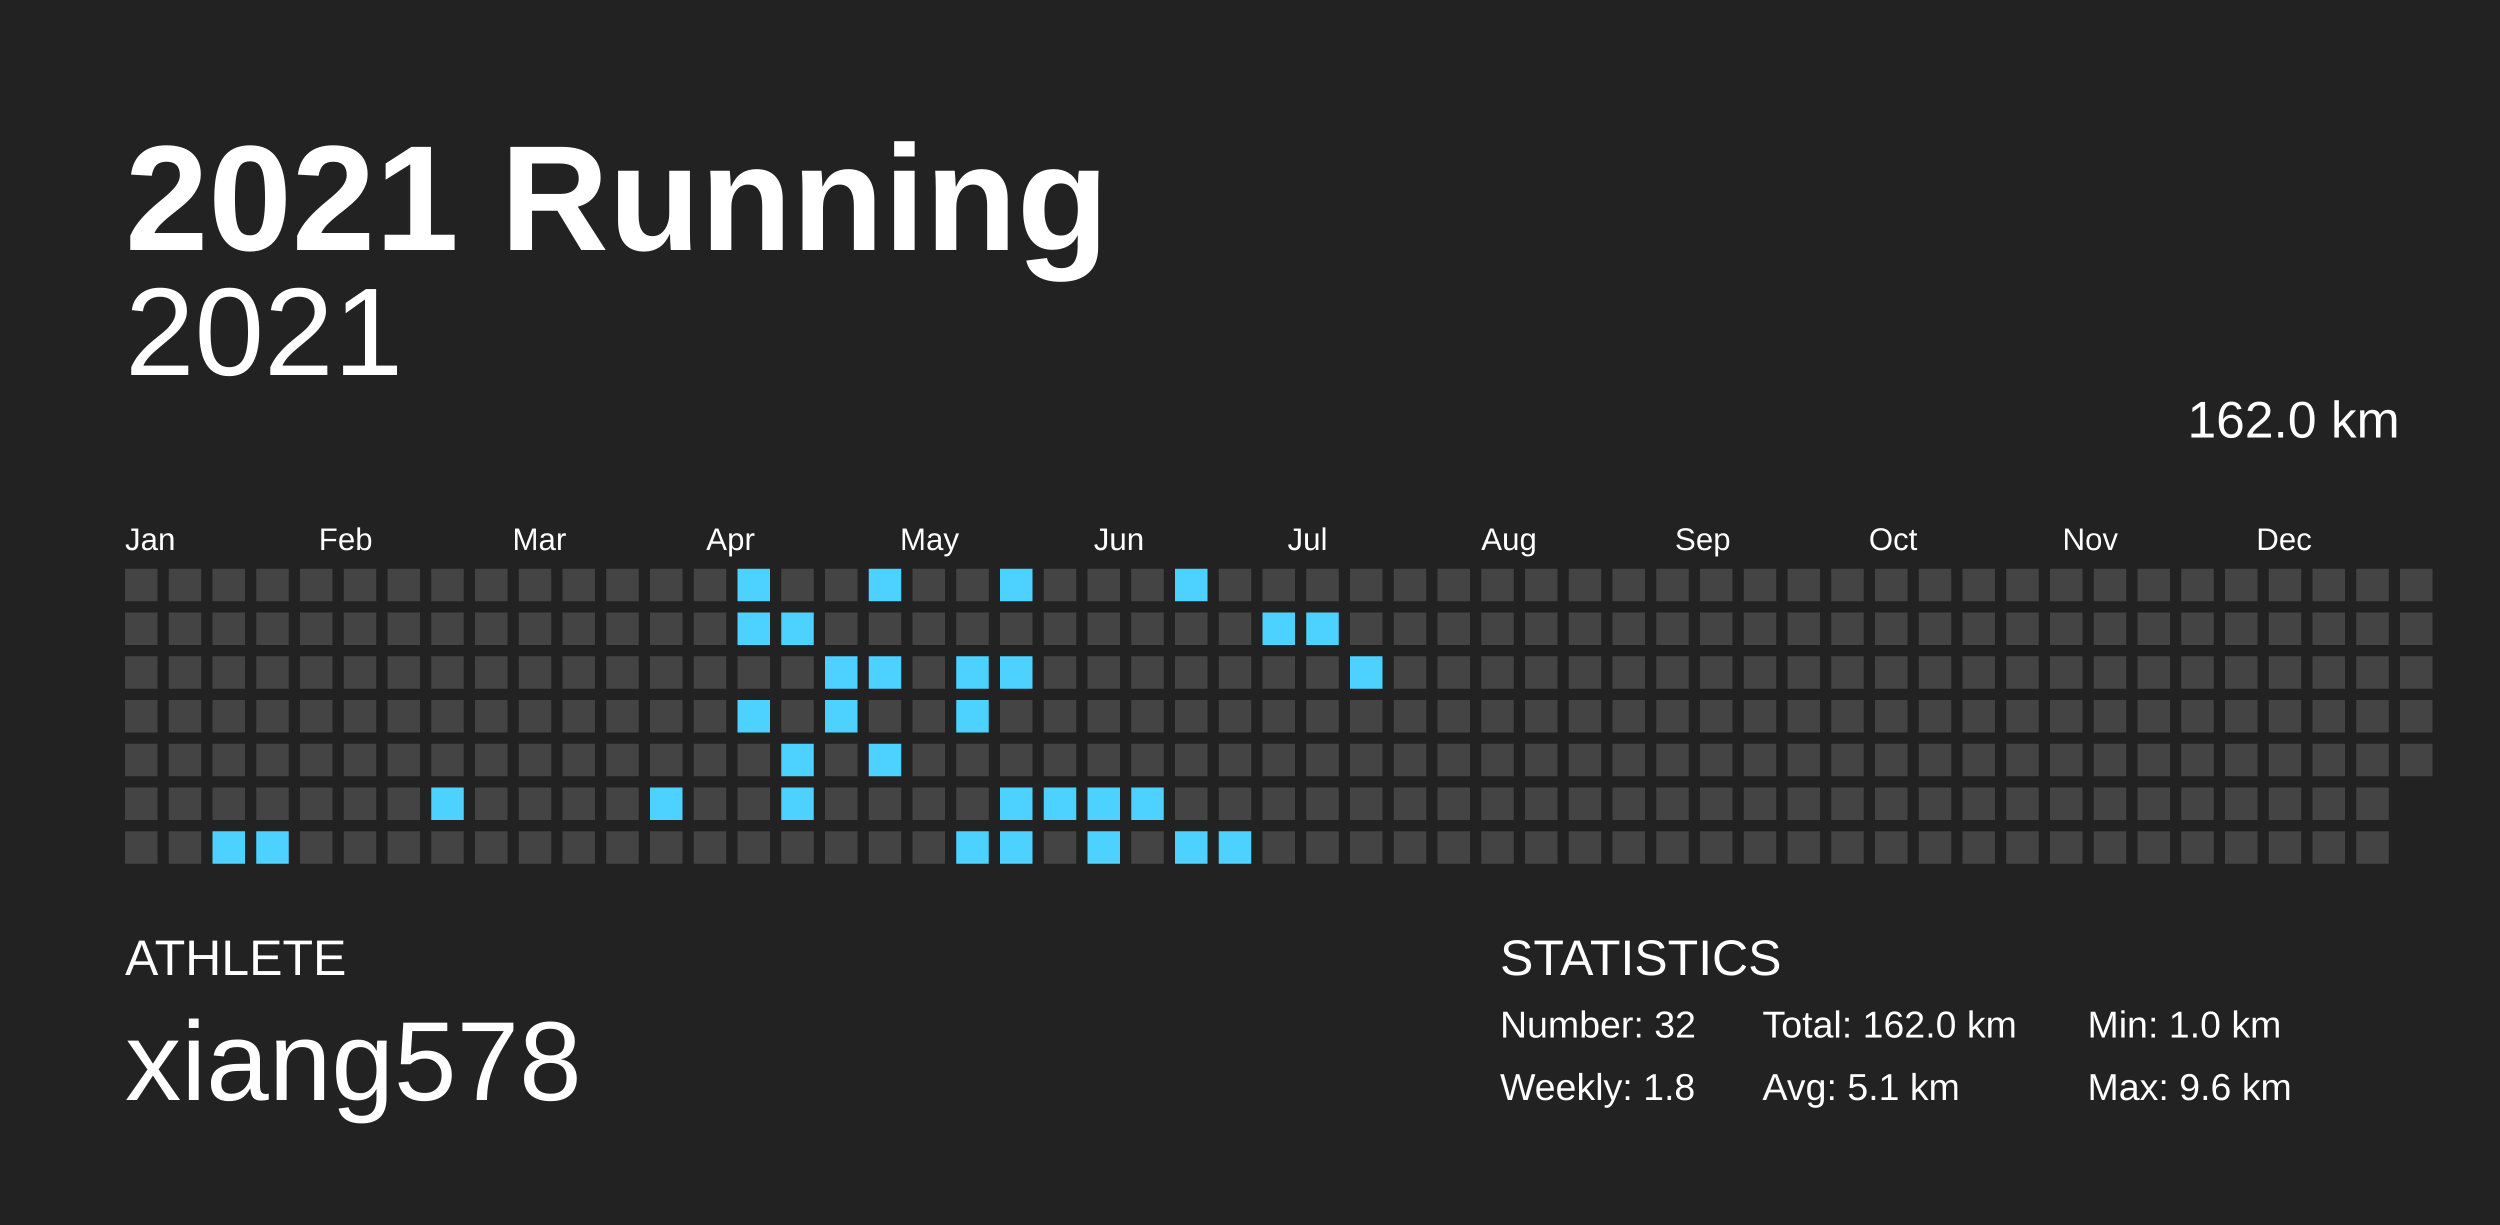
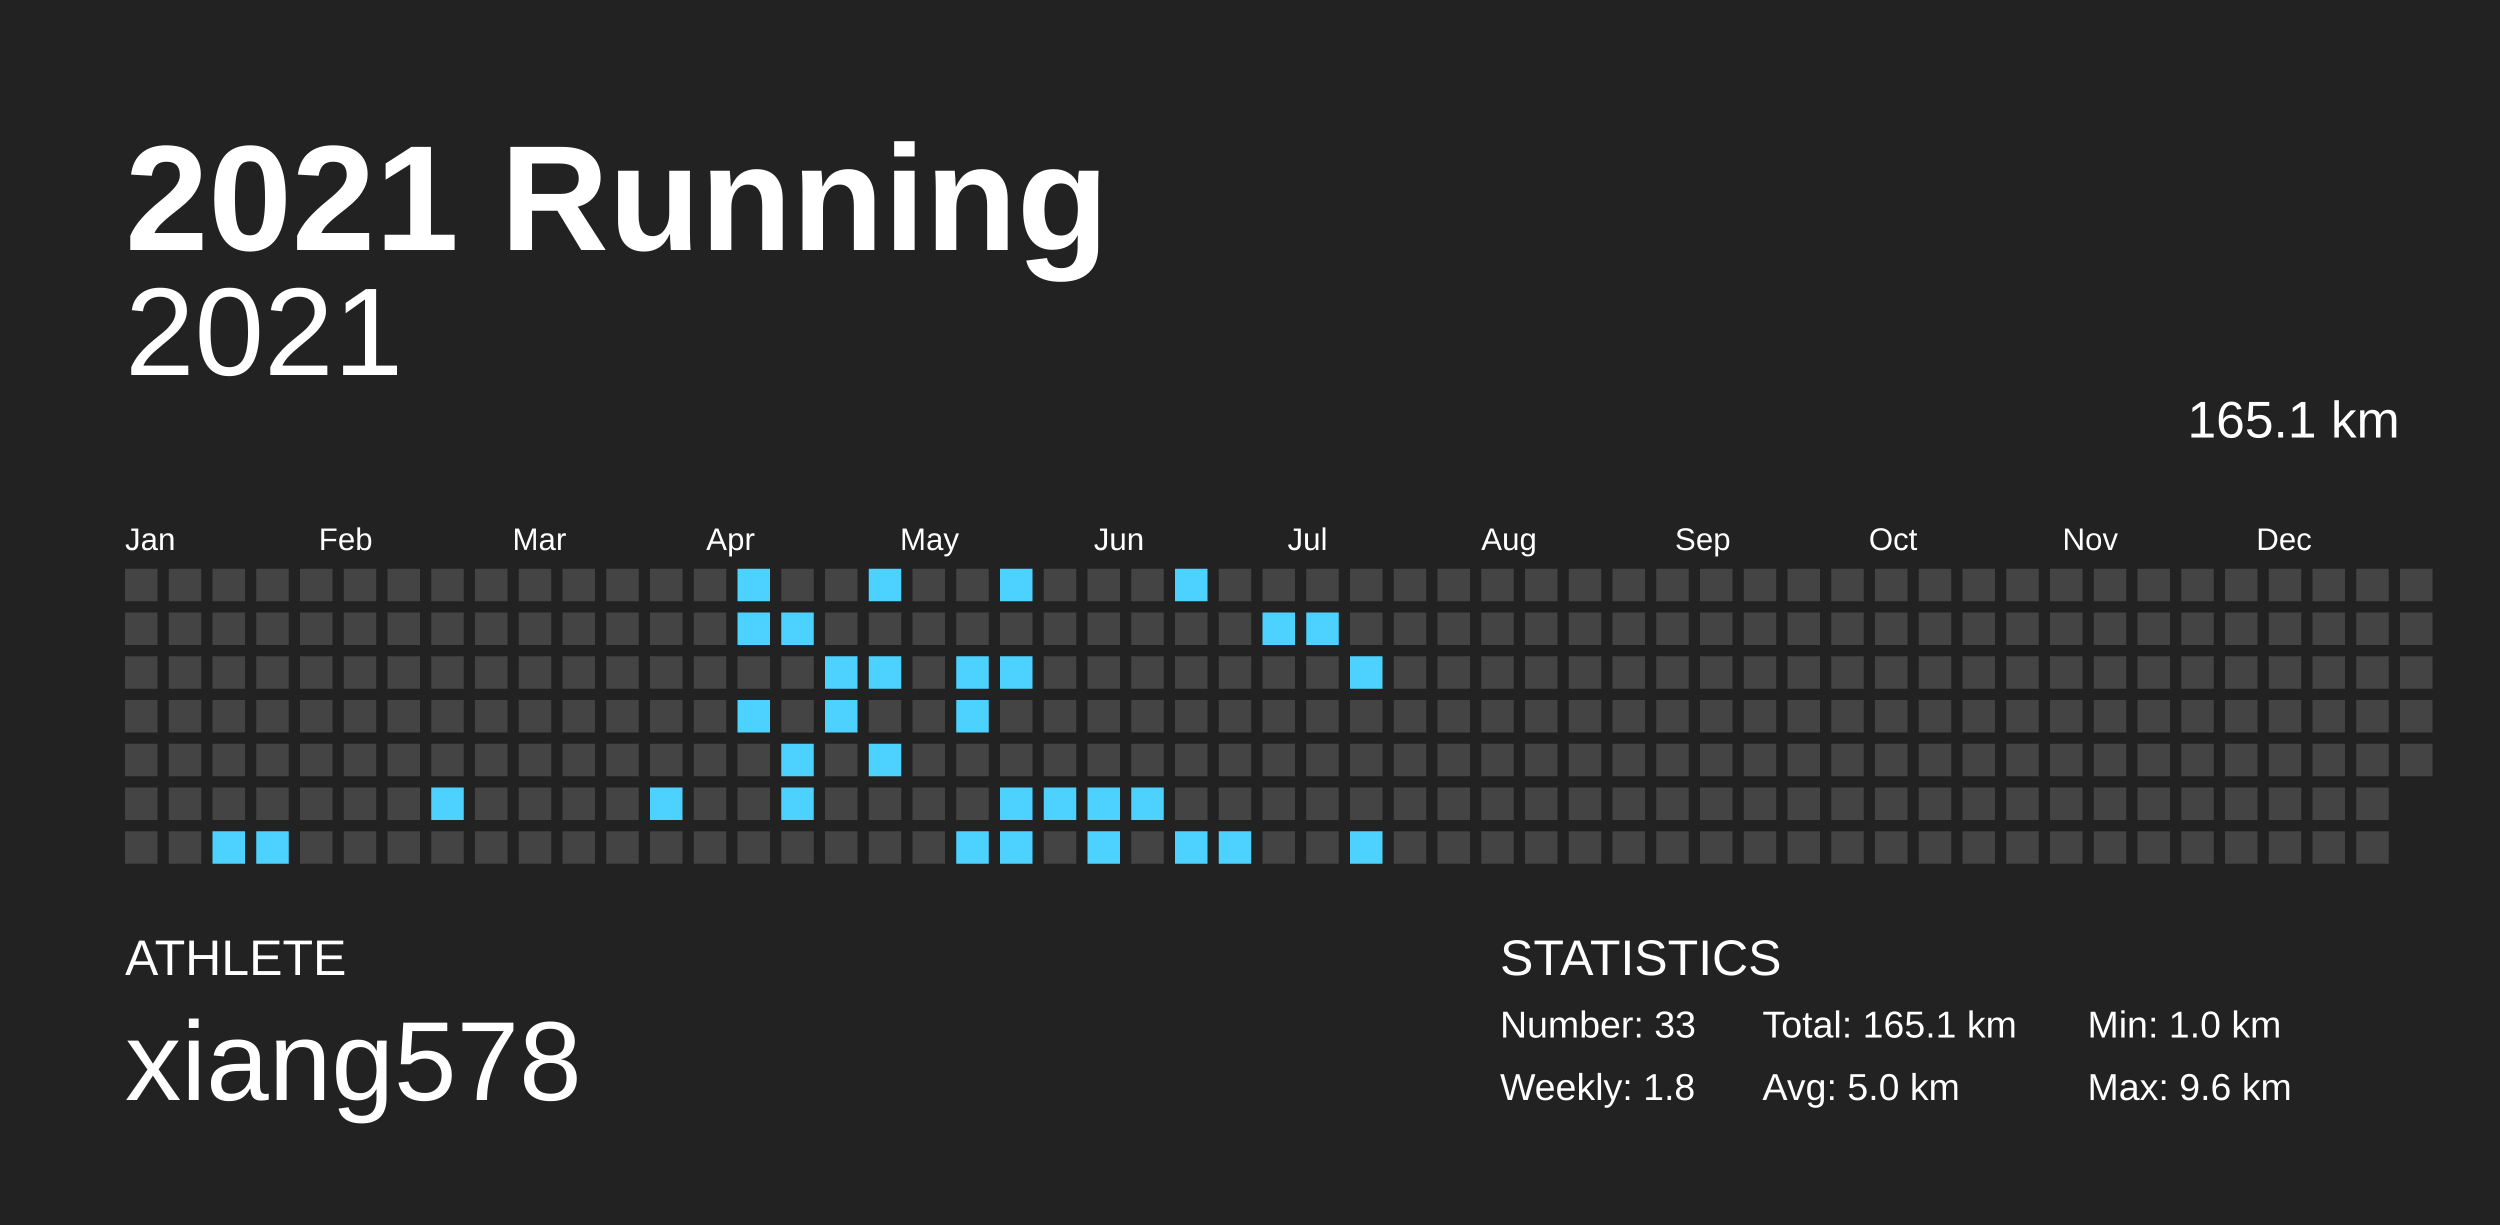
<svg xmlns="http://www.w3.org/2000/svg" baseProfile="full" height="98mm" version="1.1" viewBox="0,0,200,98" width="200mm">
  <defs />
  <rect fill="#222222" height="98" width="200" x="0" y="0" />
  <text fill="#FFFFFF" style="font-size:12px; font-family:Arial; font-weight:bold;" x="10" y="20">2021 Running</text>
  <text fill="#FFFFFF" style="font-size:4px; font-family:Arial" x="10" y="78">ATHLETE</text>
  <text fill="#FFFFFF" style="font-size:9px; font-family:Arial" x="10" y="88">xiang578</text>
  <text fill="#FFFFFF" style="font-size:4px; font-family:Arial" x="120" y="78">STATISTICS</text>
-   <text fill="#FFFFFF" style="font-size:3px; font-family:Arial" x="120" y="83">Number: 32</text>
+   <text fill="#FFFFFF" style="font-size:3px; font-family:Arial" x="120" y="83">Number: 33</text>
  <text fill="#FFFFFF" style="font-size:3px; font-family:Arial" x="120" y="88">Weekly: 1.8</text>
-   <text fill="#FFFFFF" style="font-size:3px; font-family:Arial" x="141" y="83">Total: 162.0 km</text>
-   <text fill="#FFFFFF" style="font-size:3px; font-family:Arial" x="141" y="88">Avg: 5.1 km</text>
+   <text fill="#FFFFFF" style="font-size:3px; font-family:Arial" x="141" y="83">Total: 165.1 km</text>
+   <text fill="#FFFFFF" style="font-size:3px; font-family:Arial" x="141" y="88">Avg: 5.0 km</text>
  <text fill="#FFFFFF" style="font-size:3px; font-family:Arial" x="167" y="83">Min: 1.0 km</text>
  <text fill="#FFFFFF" style="font-size:3px; font-family:Arial" x="167" y="88">Max: 9.6 km</text>
  <text alignment-baseline="hanging" fill="#FFFFFF" style="font-size:10.0px; font-family:Arial;" x="10" y="30">2021</text>
-   <text alignment-baseline="hanging" fill="#FFFFFF" style="font-size:4.125px; font-family:Arial;" x="175" y="35">162.0 km</text>
+   <text alignment-baseline="hanging" fill="#FFFFFF" style="font-size:4.125px; font-family:Arial;" x="175" y="35">165.1 km</text>
  <text fill="#FFFFFF" style="font-size:2.5px; font-family:Arial" x="10.0" y="44">Jan</text>
  <text fill="#FFFFFF" style="font-size:2.5px; font-family:Arial" x="25.5" y="44">Feb</text>
  <text fill="#FFFFFF" style="font-size:2.5px; font-family:Arial" x="41.0" y="44">Mar</text>
  <text fill="#FFFFFF" style="font-size:2.5px; font-family:Arial" x="56.5" y="44">Apr</text>
  <text fill="#FFFFFF" style="font-size:2.5px; font-family:Arial" x="72.0" y="44">May</text>
  <text fill="#FFFFFF" style="font-size:2.5px; font-family:Arial" x="87.5" y="44">Jun</text>
  <text fill="#FFFFFF" style="font-size:2.5px; font-family:Arial" x="103.0" y="44">Jul</text>
  <text fill="#FFFFFF" style="font-size:2.5px; font-family:Arial" x="118.5" y="44">Aug</text>
  <text fill="#FFFFFF" style="font-size:2.5px; font-family:Arial" x="134.0" y="44">Sep</text>
  <text fill="#FFFFFF" style="font-size:2.5px; font-family:Arial" x="149.5" y="44">Oct</text>
  <text fill="#FFFFFF" style="font-size:2.5px; font-family:Arial" x="165.0" y="44">Nov</text>
  <text fill="#FFFFFF" style="font-size:2.5px; font-family:Arial" x="180.5" y="44">Dec</text>
  <rect fill="#444444" height="2.6" width="2.6" x="10.0" y="45.5" />
  <rect fill="#444444" height="2.6" width="2.6" x="10.0" y="49.0" />
  <rect fill="#444444" height="2.6" width="2.6" x="10.0" y="52.5" />
  <rect fill="#444444" height="2.6" width="2.6" x="10.0" y="56.0" />
  <rect fill="#444444" height="2.6" width="2.6" x="10.0" y="59.5" />
  <rect fill="#444444" height="2.6" width="2.6" x="10.0" y="63.0" />
  <rect fill="#444444" height="2.6" width="2.6" x="10.0" y="66.5" />
  <rect fill="#444444" height="2.6" width="2.6" x="13.5" y="45.5" />
  <rect fill="#444444" height="2.6" width="2.6" x="13.5" y="49.0" />
  <rect fill="#444444" height="2.6" width="2.6" x="13.5" y="52.5" />
  <rect fill="#444444" height="2.6" width="2.6" x="13.5" y="56.0" />
  <rect fill="#444444" height="2.6" width="2.6" x="13.5" y="59.5" />
  <rect fill="#444444" height="2.6" width="2.6" x="13.5" y="63.0" />
  <rect fill="#444444" height="2.6" width="2.6" x="13.5" y="66.5" />
  <rect fill="#444444" height="2.6" width="2.6" x="17.0" y="45.5" />
  <rect fill="#444444" height="2.6" width="2.6" x="17.0" y="49.0" />
  <rect fill="#444444" height="2.6" width="2.6" x="17.0" y="52.5" />
  <rect fill="#444444" height="2.6" width="2.6" x="17.0" y="56.0" />
  <rect fill="#444444" height="2.6" width="2.6" x="17.0" y="59.5" />
  <rect fill="#444444" height="2.6" width="2.6" x="17.0" y="63.0" />
  <rect fill="#4dd2ff" height="2.6" width="2.6" x="17.0" y="66.5" />
  <rect fill="#444444" height="2.6" width="2.6" x="20.5" y="45.5" />
  <rect fill="#444444" height="2.6" width="2.6" x="20.5" y="49.0" />
  <rect fill="#444444" height="2.6" width="2.6" x="20.5" y="52.5" />
  <rect fill="#444444" height="2.6" width="2.6" x="20.5" y="56.0" />
  <rect fill="#444444" height="2.6" width="2.6" x="20.5" y="59.5" />
  <rect fill="#444444" height="2.6" width="2.6" x="20.5" y="63.0" />
  <rect fill="#4dd2ff" height="2.6" width="2.6" x="20.5" y="66.5" />
  <rect fill="#444444" height="2.6" width="2.6" x="24.0" y="45.5" />
  <rect fill="#444444" height="2.6" width="2.6" x="24.0" y="49.0" />
  <rect fill="#444444" height="2.6" width="2.6" x="24.0" y="52.5" />
  <rect fill="#444444" height="2.6" width="2.6" x="24.0" y="56.0" />
  <rect fill="#444444" height="2.6" width="2.6" x="24.0" y="59.5" />
  <rect fill="#444444" height="2.6" width="2.6" x="24.0" y="63.0" />
  <rect fill="#444444" height="2.6" width="2.6" x="24.0" y="66.5" />
  <rect fill="#444444" height="2.6" width="2.6" x="27.5" y="45.5" />
  <rect fill="#444444" height="2.6" width="2.6" x="27.5" y="49.0" />
  <rect fill="#444444" height="2.6" width="2.6" x="27.5" y="52.5" />
  <rect fill="#444444" height="2.6" width="2.6" x="27.5" y="56.0" />
  <rect fill="#444444" height="2.6" width="2.6" x="27.5" y="59.5" />
  <rect fill="#444444" height="2.6" width="2.6" x="27.5" y="63.0" />
  <rect fill="#444444" height="2.6" width="2.6" x="27.5" y="66.5" />
  <rect fill="#444444" height="2.6" width="2.6" x="31.0" y="45.5" />
  <rect fill="#444444" height="2.6" width="2.6" x="31.0" y="49.0" />
  <rect fill="#444444" height="2.6" width="2.6" x="31.0" y="52.5" />
  <rect fill="#444444" height="2.6" width="2.6" x="31.0" y="56.0" />
  <rect fill="#444444" height="2.6" width="2.6" x="31.0" y="59.5" />
  <rect fill="#444444" height="2.6" width="2.6" x="31.0" y="63.0" />
  <rect fill="#444444" height="2.6" width="2.6" x="31.0" y="66.5" />
  <rect fill="#444444" height="2.6" width="2.6" x="34.5" y="45.5" />
  <rect fill="#444444" height="2.6" width="2.6" x="34.5" y="49.0" />
  <rect fill="#444444" height="2.6" width="2.6" x="34.5" y="52.5" />
  <rect fill="#444444" height="2.6" width="2.6" x="34.5" y="56.0" />
  <rect fill="#444444" height="2.6" width="2.6" x="34.5" y="59.5" />
  <rect fill="#4dd2ff" height="2.6" width="2.6" x="34.5" y="63.0" />
  <rect fill="#444444" height="2.6" width="2.6" x="34.5" y="66.5" />
  <rect fill="#444444" height="2.6" width="2.6" x="38.0" y="45.5" />
  <rect fill="#444444" height="2.6" width="2.6" x="38.0" y="49.0" />
  <rect fill="#444444" height="2.6" width="2.6" x="38.0" y="52.5" />
  <rect fill="#444444" height="2.6" width="2.6" x="38.0" y="56.0" />
  <rect fill="#444444" height="2.6" width="2.6" x="38.0" y="59.5" />
  <rect fill="#444444" height="2.6" width="2.6" x="38.0" y="63.0" />
  <rect fill="#444444" height="2.6" width="2.6" x="38.0" y="66.5" />
  <rect fill="#444444" height="2.6" width="2.6" x="41.5" y="45.5" />
  <rect fill="#444444" height="2.6" width="2.6" x="41.5" y="49.0" />
  <rect fill="#444444" height="2.6" width="2.6" x="41.5" y="52.5" />
  <rect fill="#444444" height="2.6" width="2.6" x="41.5" y="56.0" />
  <rect fill="#444444" height="2.6" width="2.6" x="41.5" y="59.5" />
  <rect fill="#444444" height="2.6" width="2.6" x="41.5" y="63.0" />
  <rect fill="#444444" height="2.6" width="2.6" x="41.5" y="66.5" />
  <rect fill="#444444" height="2.6" width="2.6" x="45.0" y="45.5" />
  <rect fill="#444444" height="2.6" width="2.6" x="45.0" y="49.0" />
  <rect fill="#444444" height="2.6" width="2.6" x="45.0" y="52.5" />
  <rect fill="#444444" height="2.6" width="2.6" x="45.0" y="56.0" />
  <rect fill="#444444" height="2.6" width="2.6" x="45.0" y="59.5" />
  <rect fill="#444444" height="2.6" width="2.6" x="45.0" y="63.0" />
  <rect fill="#444444" height="2.6" width="2.6" x="45.0" y="66.5" />
  <rect fill="#444444" height="2.6" width="2.6" x="48.5" y="45.5" />
  <rect fill="#444444" height="2.6" width="2.6" x="48.5" y="49.0" />
  <rect fill="#444444" height="2.6" width="2.6" x="48.5" y="52.5" />
  <rect fill="#444444" height="2.6" width="2.6" x="48.5" y="56.0" />
  <rect fill="#444444" height="2.6" width="2.6" x="48.5" y="59.5" />
  <rect fill="#444444" height="2.6" width="2.6" x="48.5" y="63.0" />
  <rect fill="#444444" height="2.6" width="2.6" x="48.5" y="66.5" />
  <rect fill="#444444" height="2.6" width="2.6" x="52.0" y="45.5" />
  <rect fill="#444444" height="2.6" width="2.6" x="52.0" y="49.0" />
  <rect fill="#444444" height="2.6" width="2.6" x="52.0" y="52.5" />
  <rect fill="#444444" height="2.6" width="2.6" x="52.0" y="56.0" />
  <rect fill="#444444" height="2.6" width="2.6" x="52.0" y="59.5" />
  <rect fill="#4dd2ff" height="2.6" width="2.6" x="52.0" y="63.0" />
  <rect fill="#444444" height="2.6" width="2.6" x="52.0" y="66.5" />
  <rect fill="#444444" height="2.6" width="2.6" x="55.5" y="45.5" />
  <rect fill="#444444" height="2.6" width="2.6" x="55.5" y="49.0" />
  <rect fill="#444444" height="2.6" width="2.6" x="55.5" y="52.5" />
  <rect fill="#444444" height="2.6" width="2.6" x="55.5" y="56.0" />
  <rect fill="#444444" height="2.6" width="2.6" x="55.5" y="59.5" />
  <rect fill="#444444" height="2.6" width="2.6" x="55.5" y="63.0" />
  <rect fill="#444444" height="2.6" width="2.6" x="55.5" y="66.5" />
  <rect fill="#4dd2ff" height="2.6" width="2.6" x="59.0" y="45.5" />
  <rect fill="#4dd2ff" height="2.6" width="2.6" x="59.0" y="49.0" />
  <rect fill="#444444" height="2.6" width="2.6" x="59.0" y="52.5" />
  <rect fill="#4dd2ff" height="2.6" width="2.6" x="59.0" y="56.0" />
  <rect fill="#444444" height="2.6" width="2.6" x="59.0" y="59.5" />
  <rect fill="#444444" height="2.6" width="2.6" x="59.0" y="63.0" />
  <rect fill="#444444" height="2.6" width="2.6" x="59.0" y="66.5" />
  <rect fill="#444444" height="2.6" width="2.6" x="62.5" y="45.5" />
  <rect fill="#4dd2ff" height="2.6" width="2.6" x="62.5" y="49.0" />
  <rect fill="#444444" height="2.6" width="2.6" x="62.5" y="52.5" />
  <rect fill="#444444" height="2.6" width="2.6" x="62.5" y="56.0" />
  <rect fill="#4dd2ff" height="2.6" width="2.6" x="62.5" y="59.5" />
  <rect fill="#4dd2ff" height="2.6" width="2.6" x="62.5" y="63.0" />
  <rect fill="#444444" height="2.6" width="2.6" x="62.5" y="66.5" />
  <rect fill="#444444" height="2.6" width="2.6" x="66.0" y="45.5" />
  <rect fill="#444444" height="2.6" width="2.6" x="66.0" y="49.0" />
  <rect fill="#4dd2ff" height="2.6" width="2.6" x="66.0" y="52.5" />
  <rect fill="#4dd2ff" height="2.6" width="2.6" x="66.0" y="56.0" />
  <rect fill="#444444" height="2.6" width="2.6" x="66.0" y="59.5" />
  <rect fill="#444444" height="2.6" width="2.6" x="66.0" y="63.0" />
  <rect fill="#444444" height="2.6" width="2.6" x="66.0" y="66.5" />
  <rect fill="#4dd2ff" height="2.6" width="2.6" x="69.5" y="45.5" />
  <rect fill="#444444" height="2.6" width="2.6" x="69.5" y="49.0" />
  <rect fill="#4dd2ff" height="2.6" width="2.6" x="69.5" y="52.5" />
  <rect fill="#444444" height="2.6" width="2.6" x="69.5" y="56.0" />
  <rect fill="#4dd2ff" height="2.6" width="2.6" x="69.5" y="59.5" />
  <rect fill="#444444" height="2.6" width="2.6" x="69.5" y="63.0" />
  <rect fill="#444444" height="2.6" width="2.6" x="69.5" y="66.5" />
  <rect fill="#444444" height="2.6" width="2.6" x="73.0" y="45.5" />
  <rect fill="#444444" height="2.6" width="2.6" x="73.0" y="49.0" />
  <rect fill="#444444" height="2.6" width="2.6" x="73.0" y="52.5" />
  <rect fill="#444444" height="2.6" width="2.6" x="73.0" y="56.0" />
  <rect fill="#444444" height="2.6" width="2.6" x="73.0" y="59.5" />
  <rect fill="#444444" height="2.6" width="2.6" x="73.0" y="63.0" />
  <rect fill="#444444" height="2.6" width="2.6" x="73.0" y="66.5" />
  <rect fill="#444444" height="2.6" width="2.6" x="76.5" y="45.5" />
  <rect fill="#444444" height="2.6" width="2.6" x="76.5" y="49.0" />
  <rect fill="#4dd2ff" height="2.6" width="2.6" x="76.5" y="52.5" />
  <rect fill="#4dd2ff" height="2.6" width="2.6" x="76.5" y="56.0" />
  <rect fill="#444444" height="2.6" width="2.6" x="76.5" y="59.5" />
  <rect fill="#444444" height="2.6" width="2.6" x="76.5" y="63.0" />
  <rect fill="#4dd2ff" height="2.6" width="2.6" x="76.5" y="66.5" />
  <rect fill="#4dd2ff" height="2.6" width="2.6" x="80.0" y="45.5" />
  <rect fill="#444444" height="2.6" width="2.6" x="80.0" y="49.0" />
  <rect fill="#4dd2ff" height="2.6" width="2.6" x="80.0" y="52.5" />
  <rect fill="#444444" height="2.6" width="2.6" x="80.0" y="56.0" />
  <rect fill="#444444" height="2.6" width="2.6" x="80.0" y="59.5" />
  <rect fill="#4dd2ff" height="2.6" width="2.6" x="80.0" y="63.0" />
  <rect fill="#4dd2ff" height="2.6" width="2.6" x="80.0" y="66.5" />
  <rect fill="#444444" height="2.6" width="2.6" x="83.5" y="45.5" />
  <rect fill="#444444" height="2.6" width="2.6" x="83.5" y="49.0" />
  <rect fill="#444444" height="2.6" width="2.6" x="83.5" y="52.5" />
  <rect fill="#444444" height="2.6" width="2.6" x="83.5" y="56.0" />
  <rect fill="#444444" height="2.6" width="2.6" x="83.5" y="59.5" />
  <rect fill="#4dd2ff" height="2.6" width="2.6" x="83.5" y="63.0" />
  <rect fill="#444444" height="2.6" width="2.6" x="83.5" y="66.5" />
  <rect fill="#444444" height="2.6" width="2.6" x="87.0" y="45.5" />
  <rect fill="#444444" height="2.6" width="2.6" x="87.0" y="49.0" />
  <rect fill="#444444" height="2.6" width="2.6" x="87.0" y="52.5" />
  <rect fill="#444444" height="2.6" width="2.6" x="87.0" y="56.0" />
  <rect fill="#444444" height="2.6" width="2.6" x="87.0" y="59.5" />
  <rect fill="#4dd2ff" height="2.6" width="2.6" x="87.0" y="63.0" />
  <rect fill="#4dd2ff" height="2.6" width="2.6" x="87.0" y="66.5" />
  <rect fill="#444444" height="2.6" width="2.6" x="90.5" y="45.5" />
  <rect fill="#444444" height="2.6" width="2.6" x="90.5" y="49.0" />
  <rect fill="#444444" height="2.6" width="2.6" x="90.5" y="52.5" />
  <rect fill="#444444" height="2.6" width="2.6" x="90.5" y="56.0" />
  <rect fill="#444444" height="2.6" width="2.6" x="90.5" y="59.5" />
  <rect fill="#4dd2ff" height="2.6" width="2.6" x="90.5" y="63.0" />
  <rect fill="#444444" height="2.6" width="2.6" x="90.5" y="66.5" />
  <rect fill="#4dd2ff" height="2.6" width="2.6" x="94.0" y="45.5" />
  <rect fill="#444444" height="2.6" width="2.6" x="94.0" y="49.0" />
  <rect fill="#444444" height="2.6" width="2.6" x="94.0" y="52.5" />
  <rect fill="#444444" height="2.6" width="2.6" x="94.0" y="56.0" />
  <rect fill="#444444" height="2.6" width="2.6" x="94.0" y="59.5" />
  <rect fill="#444444" height="2.6" width="2.6" x="94.0" y="63.0" />
  <rect fill="#4dd2ff" height="2.6" width="2.6" x="94.0" y="66.5" />
  <rect fill="#444444" height="2.6" width="2.6" x="97.5" y="45.5" />
  <rect fill="#444444" height="2.6" width="2.6" x="97.5" y="49.0" />
  <rect fill="#444444" height="2.6" width="2.6" x="97.5" y="52.5" />
  <rect fill="#444444" height="2.6" width="2.6" x="97.5" y="56.0" />
  <rect fill="#444444" height="2.6" width="2.6" x="97.5" y="59.5" />
  <rect fill="#444444" height="2.6" width="2.6" x="97.5" y="63.0" />
  <rect fill="#4dd2ff" height="2.6" width="2.6" x="97.5" y="66.5" />
  <rect fill="#444444" height="2.6" width="2.6" x="101.0" y="45.5" />
  <rect fill="#4dd2ff" height="2.6" width="2.6" x="101.0" y="49.0" />
  <rect fill="#444444" height="2.6" width="2.6" x="101.0" y="52.5" />
  <rect fill="#444444" height="2.6" width="2.6" x="101.0" y="56.0" />
  <rect fill="#444444" height="2.6" width="2.6" x="101.0" y="59.5" />
  <rect fill="#444444" height="2.6" width="2.6" x="101.0" y="63.0" />
  <rect fill="#444444" height="2.6" width="2.6" x="101.0" y="66.5" />
  <rect fill="#444444" height="2.6" width="2.6" x="104.5" y="45.5" />
  <rect fill="#4dd2ff" height="2.6" width="2.6" x="104.5" y="49.0" />
  <rect fill="#444444" height="2.6" width="2.6" x="104.5" y="52.5" />
  <rect fill="#444444" height="2.6" width="2.6" x="104.5" y="56.0" />
  <rect fill="#444444" height="2.6" width="2.6" x="104.5" y="59.5" />
  <rect fill="#444444" height="2.6" width="2.6" x="104.5" y="63.0" />
  <rect fill="#444444" height="2.6" width="2.6" x="104.5" y="66.5" />
  <rect fill="#444444" height="2.6" width="2.6" x="108.0" y="45.5" />
  <rect fill="#444444" height="2.6" width="2.6" x="108.0" y="49.0" />
  <rect fill="#4dd2ff" height="2.6" width="2.6" x="108.0" y="52.5" />
  <rect fill="#444444" height="2.6" width="2.6" x="108.0" y="56.0" />
  <rect fill="#444444" height="2.6" width="2.6" x="108.0" y="59.5" />
  <rect fill="#444444" height="2.6" width="2.6" x="108.0" y="63.0" />
-   <rect fill="#444444" height="2.6" width="2.6" x="108.0" y="66.5" />
+   <rect fill="#4dd2ff" height="2.6" width="2.6" x="108.0" y="66.5" />
  <rect fill="#444444" height="2.6" width="2.6" x="111.5" y="45.5" />
  <rect fill="#444444" height="2.6" width="2.6" x="111.5" y="49.0" />
  <rect fill="#444444" height="2.6" width="2.6" x="111.5" y="52.5" />
  <rect fill="#444444" height="2.6" width="2.6" x="111.5" y="56.0" />
  <rect fill="#444444" height="2.6" width="2.6" x="111.5" y="59.5" />
  <rect fill="#444444" height="2.6" width="2.6" x="111.5" y="63.0" />
  <rect fill="#444444" height="2.6" width="2.6" x="111.5" y="66.5" />
  <rect fill="#444444" height="2.6" width="2.6" x="115.0" y="45.5" />
  <rect fill="#444444" height="2.6" width="2.6" x="115.0" y="49.0" />
  <rect fill="#444444" height="2.6" width="2.6" x="115.0" y="52.5" />
  <rect fill="#444444" height="2.6" width="2.6" x="115.0" y="56.0" />
  <rect fill="#444444" height="2.6" width="2.6" x="115.0" y="59.5" />
  <rect fill="#444444" height="2.6" width="2.6" x="115.0" y="63.0" />
  <rect fill="#444444" height="2.6" width="2.6" x="115.0" y="66.5" />
  <rect fill="#444444" height="2.6" width="2.6" x="118.5" y="45.5" />
  <rect fill="#444444" height="2.6" width="2.6" x="118.5" y="49.0" />
  <rect fill="#444444" height="2.6" width="2.6" x="118.5" y="52.5" />
  <rect fill="#444444" height="2.6" width="2.6" x="118.5" y="56.0" />
  <rect fill="#444444" height="2.6" width="2.6" x="118.5" y="59.5" />
  <rect fill="#444444" height="2.6" width="2.6" x="118.5" y="63.0" />
  <rect fill="#444444" height="2.6" width="2.6" x="118.5" y="66.5" />
  <rect fill="#444444" height="2.6" width="2.6" x="122.0" y="45.5" />
  <rect fill="#444444" height="2.6" width="2.6" x="122.0" y="49.0" />
  <rect fill="#444444" height="2.6" width="2.6" x="122.0" y="52.5" />
  <rect fill="#444444" height="2.6" width="2.6" x="122.0" y="56.0" />
  <rect fill="#444444" height="2.6" width="2.6" x="122.0" y="59.5" />
  <rect fill="#444444" height="2.6" width="2.6" x="122.0" y="63.0" />
  <rect fill="#444444" height="2.6" width="2.6" x="122.0" y="66.5" />
  <rect fill="#444444" height="2.6" width="2.6" x="125.5" y="45.5" />
  <rect fill="#444444" height="2.6" width="2.6" x="125.5" y="49.0" />
  <rect fill="#444444" height="2.6" width="2.6" x="125.5" y="52.5" />
  <rect fill="#444444" height="2.6" width="2.6" x="125.5" y="56.0" />
  <rect fill="#444444" height="2.6" width="2.6" x="125.5" y="59.5" />
  <rect fill="#444444" height="2.6" width="2.6" x="125.5" y="63.0" />
  <rect fill="#444444" height="2.6" width="2.6" x="125.5" y="66.5" />
  <rect fill="#444444" height="2.6" width="2.6" x="129.0" y="45.5" />
  <rect fill="#444444" height="2.6" width="2.6" x="129.0" y="49.0" />
  <rect fill="#444444" height="2.6" width="2.6" x="129.0" y="52.5" />
  <rect fill="#444444" height="2.6" width="2.6" x="129.0" y="56.0" />
  <rect fill="#444444" height="2.6" width="2.6" x="129.0" y="59.5" />
  <rect fill="#444444" height="2.6" width="2.6" x="129.0" y="63.0" />
  <rect fill="#444444" height="2.6" width="2.6" x="129.0" y="66.5" />
  <rect fill="#444444" height="2.6" width="2.6" x="132.5" y="45.5" />
  <rect fill="#444444" height="2.6" width="2.6" x="132.5" y="49.0" />
  <rect fill="#444444" height="2.6" width="2.6" x="132.5" y="52.5" />
  <rect fill="#444444" height="2.6" width="2.6" x="132.5" y="56.0" />
  <rect fill="#444444" height="2.6" width="2.6" x="132.5" y="59.5" />
  <rect fill="#444444" height="2.6" width="2.6" x="132.5" y="63.0" />
  <rect fill="#444444" height="2.6" width="2.6" x="132.5" y="66.5" />
  <rect fill="#444444" height="2.6" width="2.6" x="136.0" y="45.5" />
  <rect fill="#444444" height="2.6" width="2.6" x="136.0" y="49.0" />
  <rect fill="#444444" height="2.6" width="2.6" x="136.0" y="52.5" />
  <rect fill="#444444" height="2.6" width="2.6" x="136.0" y="56.0" />
  <rect fill="#444444" height="2.6" width="2.6" x="136.0" y="59.5" />
  <rect fill="#444444" height="2.6" width="2.6" x="136.0" y="63.0" />
  <rect fill="#444444" height="2.6" width="2.6" x="136.0" y="66.5" />
  <rect fill="#444444" height="2.6" width="2.6" x="139.5" y="45.5" />
  <rect fill="#444444" height="2.6" width="2.6" x="139.5" y="49.0" />
  <rect fill="#444444" height="2.6" width="2.6" x="139.5" y="52.5" />
  <rect fill="#444444" height="2.6" width="2.6" x="139.5" y="56.0" />
  <rect fill="#444444" height="2.6" width="2.6" x="139.5" y="59.5" />
  <rect fill="#444444" height="2.6" width="2.6" x="139.5" y="63.0" />
  <rect fill="#444444" height="2.6" width="2.6" x="139.5" y="66.5" />
  <rect fill="#444444" height="2.6" width="2.6" x="143.0" y="45.5" />
  <rect fill="#444444" height="2.6" width="2.6" x="143.0" y="49.0" />
  <rect fill="#444444" height="2.6" width="2.6" x="143.0" y="52.5" />
  <rect fill="#444444" height="2.6" width="2.6" x="143.0" y="56.0" />
  <rect fill="#444444" height="2.6" width="2.6" x="143.0" y="59.5" />
  <rect fill="#444444" height="2.6" width="2.6" x="143.0" y="63.0" />
  <rect fill="#444444" height="2.6" width="2.6" x="143.0" y="66.5" />
  <rect fill="#444444" height="2.6" width="2.6" x="146.5" y="45.5" />
  <rect fill="#444444" height="2.6" width="2.6" x="146.5" y="49.0" />
  <rect fill="#444444" height="2.6" width="2.6" x="146.5" y="52.5" />
  <rect fill="#444444" height="2.6" width="2.6" x="146.5" y="56.0" />
  <rect fill="#444444" height="2.6" width="2.6" x="146.5" y="59.5" />
  <rect fill="#444444" height="2.6" width="2.6" x="146.5" y="63.0" />
  <rect fill="#444444" height="2.6" width="2.6" x="146.5" y="66.5" />
  <rect fill="#444444" height="2.6" width="2.6" x="150.0" y="45.5" />
  <rect fill="#444444" height="2.6" width="2.6" x="150.0" y="49.0" />
  <rect fill="#444444" height="2.6" width="2.6" x="150.0" y="52.5" />
  <rect fill="#444444" height="2.6" width="2.6" x="150.0" y="56.0" />
  <rect fill="#444444" height="2.6" width="2.6" x="150.0" y="59.5" />
  <rect fill="#444444" height="2.6" width="2.6" x="150.0" y="63.0" />
  <rect fill="#444444" height="2.6" width="2.6" x="150.0" y="66.5" />
  <rect fill="#444444" height="2.6" width="2.6" x="153.5" y="45.5" />
  <rect fill="#444444" height="2.6" width="2.6" x="153.5" y="49.0" />
  <rect fill="#444444" height="2.6" width="2.6" x="153.5" y="52.5" />
  <rect fill="#444444" height="2.6" width="2.6" x="153.5" y="56.0" />
  <rect fill="#444444" height="2.6" width="2.6" x="153.5" y="59.5" />
  <rect fill="#444444" height="2.6" width="2.6" x="153.5" y="63.0" />
  <rect fill="#444444" height="2.6" width="2.6" x="153.5" y="66.5" />
  <rect fill="#444444" height="2.6" width="2.6" x="157.0" y="45.5" />
  <rect fill="#444444" height="2.6" width="2.6" x="157.0" y="49.0" />
  <rect fill="#444444" height="2.6" width="2.6" x="157.0" y="52.5" />
  <rect fill="#444444" height="2.6" width="2.6" x="157.0" y="56.0" />
  <rect fill="#444444" height="2.6" width="2.6" x="157.0" y="59.5" />
  <rect fill="#444444" height="2.6" width="2.6" x="157.0" y="63.0" />
  <rect fill="#444444" height="2.6" width="2.6" x="157.0" y="66.5" />
  <rect fill="#444444" height="2.6" width="2.6" x="160.5" y="45.5" />
  <rect fill="#444444" height="2.6" width="2.6" x="160.5" y="49.0" />
  <rect fill="#444444" height="2.6" width="2.6" x="160.5" y="52.5" />
  <rect fill="#444444" height="2.6" width="2.6" x="160.5" y="56.0" />
  <rect fill="#444444" height="2.6" width="2.6" x="160.5" y="59.5" />
  <rect fill="#444444" height="2.6" width="2.6" x="160.5" y="63.0" />
  <rect fill="#444444" height="2.6" width="2.6" x="160.5" y="66.5" />
  <rect fill="#444444" height="2.6" width="2.6" x="164.0" y="45.5" />
  <rect fill="#444444" height="2.6" width="2.6" x="164.0" y="49.0" />
  <rect fill="#444444" height="2.6" width="2.6" x="164.0" y="52.5" />
  <rect fill="#444444" height="2.6" width="2.6" x="164.0" y="56.0" />
  <rect fill="#444444" height="2.6" width="2.6" x="164.0" y="59.5" />
  <rect fill="#444444" height="2.6" width="2.6" x="164.0" y="63.0" />
  <rect fill="#444444" height="2.6" width="2.6" x="164.0" y="66.5" />
  <rect fill="#444444" height="2.6" width="2.6" x="167.5" y="45.5" />
  <rect fill="#444444" height="2.6" width="2.6" x="167.5" y="49.0" />
  <rect fill="#444444" height="2.6" width="2.6" x="167.5" y="52.5" />
  <rect fill="#444444" height="2.6" width="2.6" x="167.5" y="56.0" />
  <rect fill="#444444" height="2.6" width="2.6" x="167.5" y="59.5" />
  <rect fill="#444444" height="2.6" width="2.6" x="167.5" y="63.0" />
  <rect fill="#444444" height="2.6" width="2.6" x="167.5" y="66.5" />
  <rect fill="#444444" height="2.6" width="2.6" x="171.0" y="45.5" />
  <rect fill="#444444" height="2.6" width="2.6" x="171.0" y="49.0" />
  <rect fill="#444444" height="2.6" width="2.6" x="171.0" y="52.5" />
  <rect fill="#444444" height="2.6" width="2.6" x="171.0" y="56.0" />
  <rect fill="#444444" height="2.6" width="2.6" x="171.0" y="59.5" />
  <rect fill="#444444" height="2.6" width="2.6" x="171.0" y="63.0" />
  <rect fill="#444444" height="2.6" width="2.6" x="171.0" y="66.5" />
  <rect fill="#444444" height="2.6" width="2.6" x="174.5" y="45.5" />
  <rect fill="#444444" height="2.6" width="2.6" x="174.5" y="49.0" />
  <rect fill="#444444" height="2.6" width="2.6" x="174.5" y="52.5" />
  <rect fill="#444444" height="2.6" width="2.6" x="174.5" y="56.0" />
  <rect fill="#444444" height="2.6" width="2.6" x="174.5" y="59.5" />
  <rect fill="#444444" height="2.6" width="2.6" x="174.5" y="63.0" />
  <rect fill="#444444" height="2.6" width="2.6" x="174.5" y="66.5" />
  <rect fill="#444444" height="2.6" width="2.6" x="178.0" y="45.5" />
  <rect fill="#444444" height="2.6" width="2.6" x="178.0" y="49.0" />
  <rect fill="#444444" height="2.6" width="2.6" x="178.0" y="52.5" />
  <rect fill="#444444" height="2.6" width="2.6" x="178.0" y="56.0" />
  <rect fill="#444444" height="2.6" width="2.6" x="178.0" y="59.5" />
  <rect fill="#444444" height="2.6" width="2.6" x="178.0" y="63.0" />
  <rect fill="#444444" height="2.6" width="2.6" x="178.0" y="66.5" />
  <rect fill="#444444" height="2.6" width="2.6" x="181.5" y="45.5" />
  <rect fill="#444444" height="2.6" width="2.6" x="181.5" y="49.0" />
  <rect fill="#444444" height="2.6" width="2.6" x="181.5" y="52.5" />
  <rect fill="#444444" height="2.6" width="2.6" x="181.5" y="56.0" />
  <rect fill="#444444" height="2.6" width="2.6" x="181.5" y="59.5" />
  <rect fill="#444444" height="2.6" width="2.6" x="181.5" y="63.0" />
  <rect fill="#444444" height="2.6" width="2.6" x="181.5" y="66.5" />
  <rect fill="#444444" height="2.6" width="2.6" x="185.0" y="45.5" />
  <rect fill="#444444" height="2.6" width="2.6" x="185.0" y="49.0" />
  <rect fill="#444444" height="2.6" width="2.6" x="185.0" y="52.5" />
  <rect fill="#444444" height="2.6" width="2.6" x="185.0" y="56.0" />
  <rect fill="#444444" height="2.6" width="2.6" x="185.0" y="59.5" />
  <rect fill="#444444" height="2.6" width="2.6" x="185.0" y="63.0" />
  <rect fill="#444444" height="2.6" width="2.6" x="185.0" y="66.5" />
  <rect fill="#444444" height="2.6" width="2.6" x="188.5" y="45.5" />
  <rect fill="#444444" height="2.6" width="2.6" x="188.5" y="49.0" />
  <rect fill="#444444" height="2.6" width="2.6" x="188.5" y="52.5" />
  <rect fill="#444444" height="2.6" width="2.6" x="188.5" y="56.0" />
  <rect fill="#444444" height="2.6" width="2.6" x="188.5" y="59.5" />
  <rect fill="#444444" height="2.6" width="2.6" x="188.5" y="63.0" />
  <rect fill="#444444" height="2.6" width="2.6" x="188.5" y="66.5" />
  <rect fill="#444444" height="2.6" width="2.6" x="192.0" y="45.5" />
  <rect fill="#444444" height="2.6" width="2.6" x="192.0" y="49.0" />
  <rect fill="#444444" height="2.6" width="2.6" x="192.0" y="52.5" />
  <rect fill="#444444" height="2.6" width="2.6" x="192.0" y="56.0" />
  <rect fill="#444444" height="2.6" width="2.6" x="192.0" y="59.5" />
</svg>
